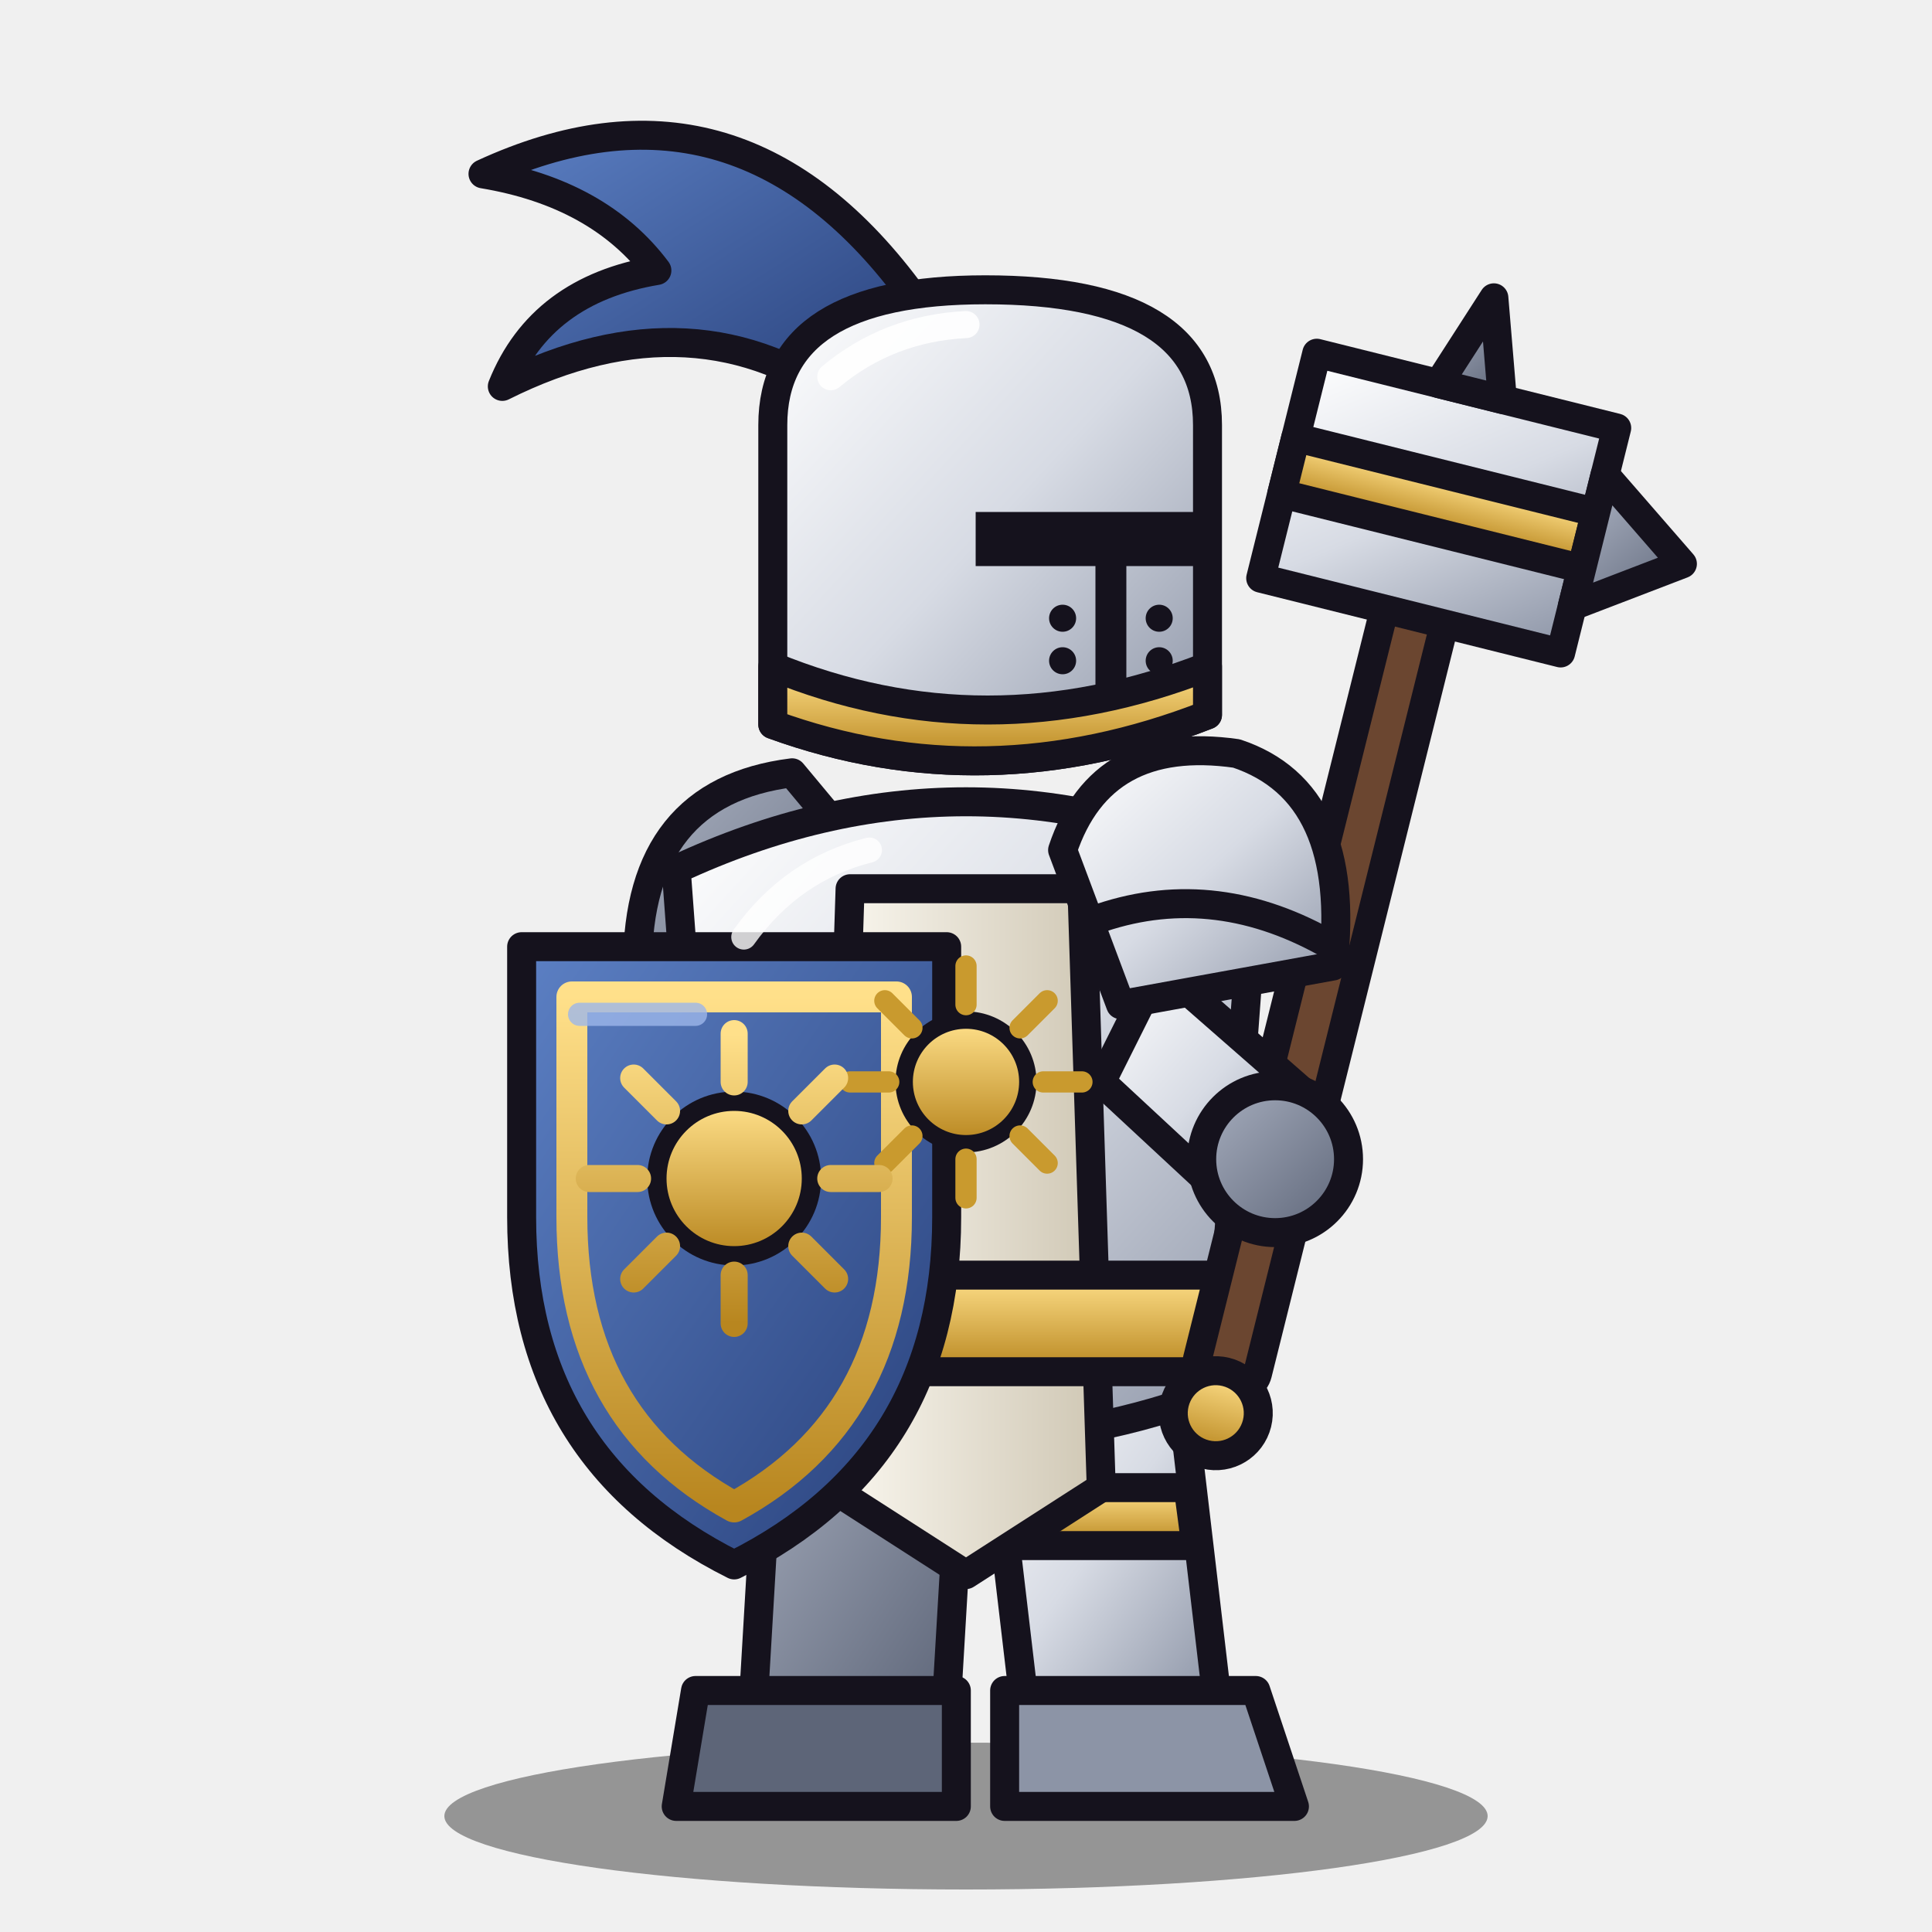
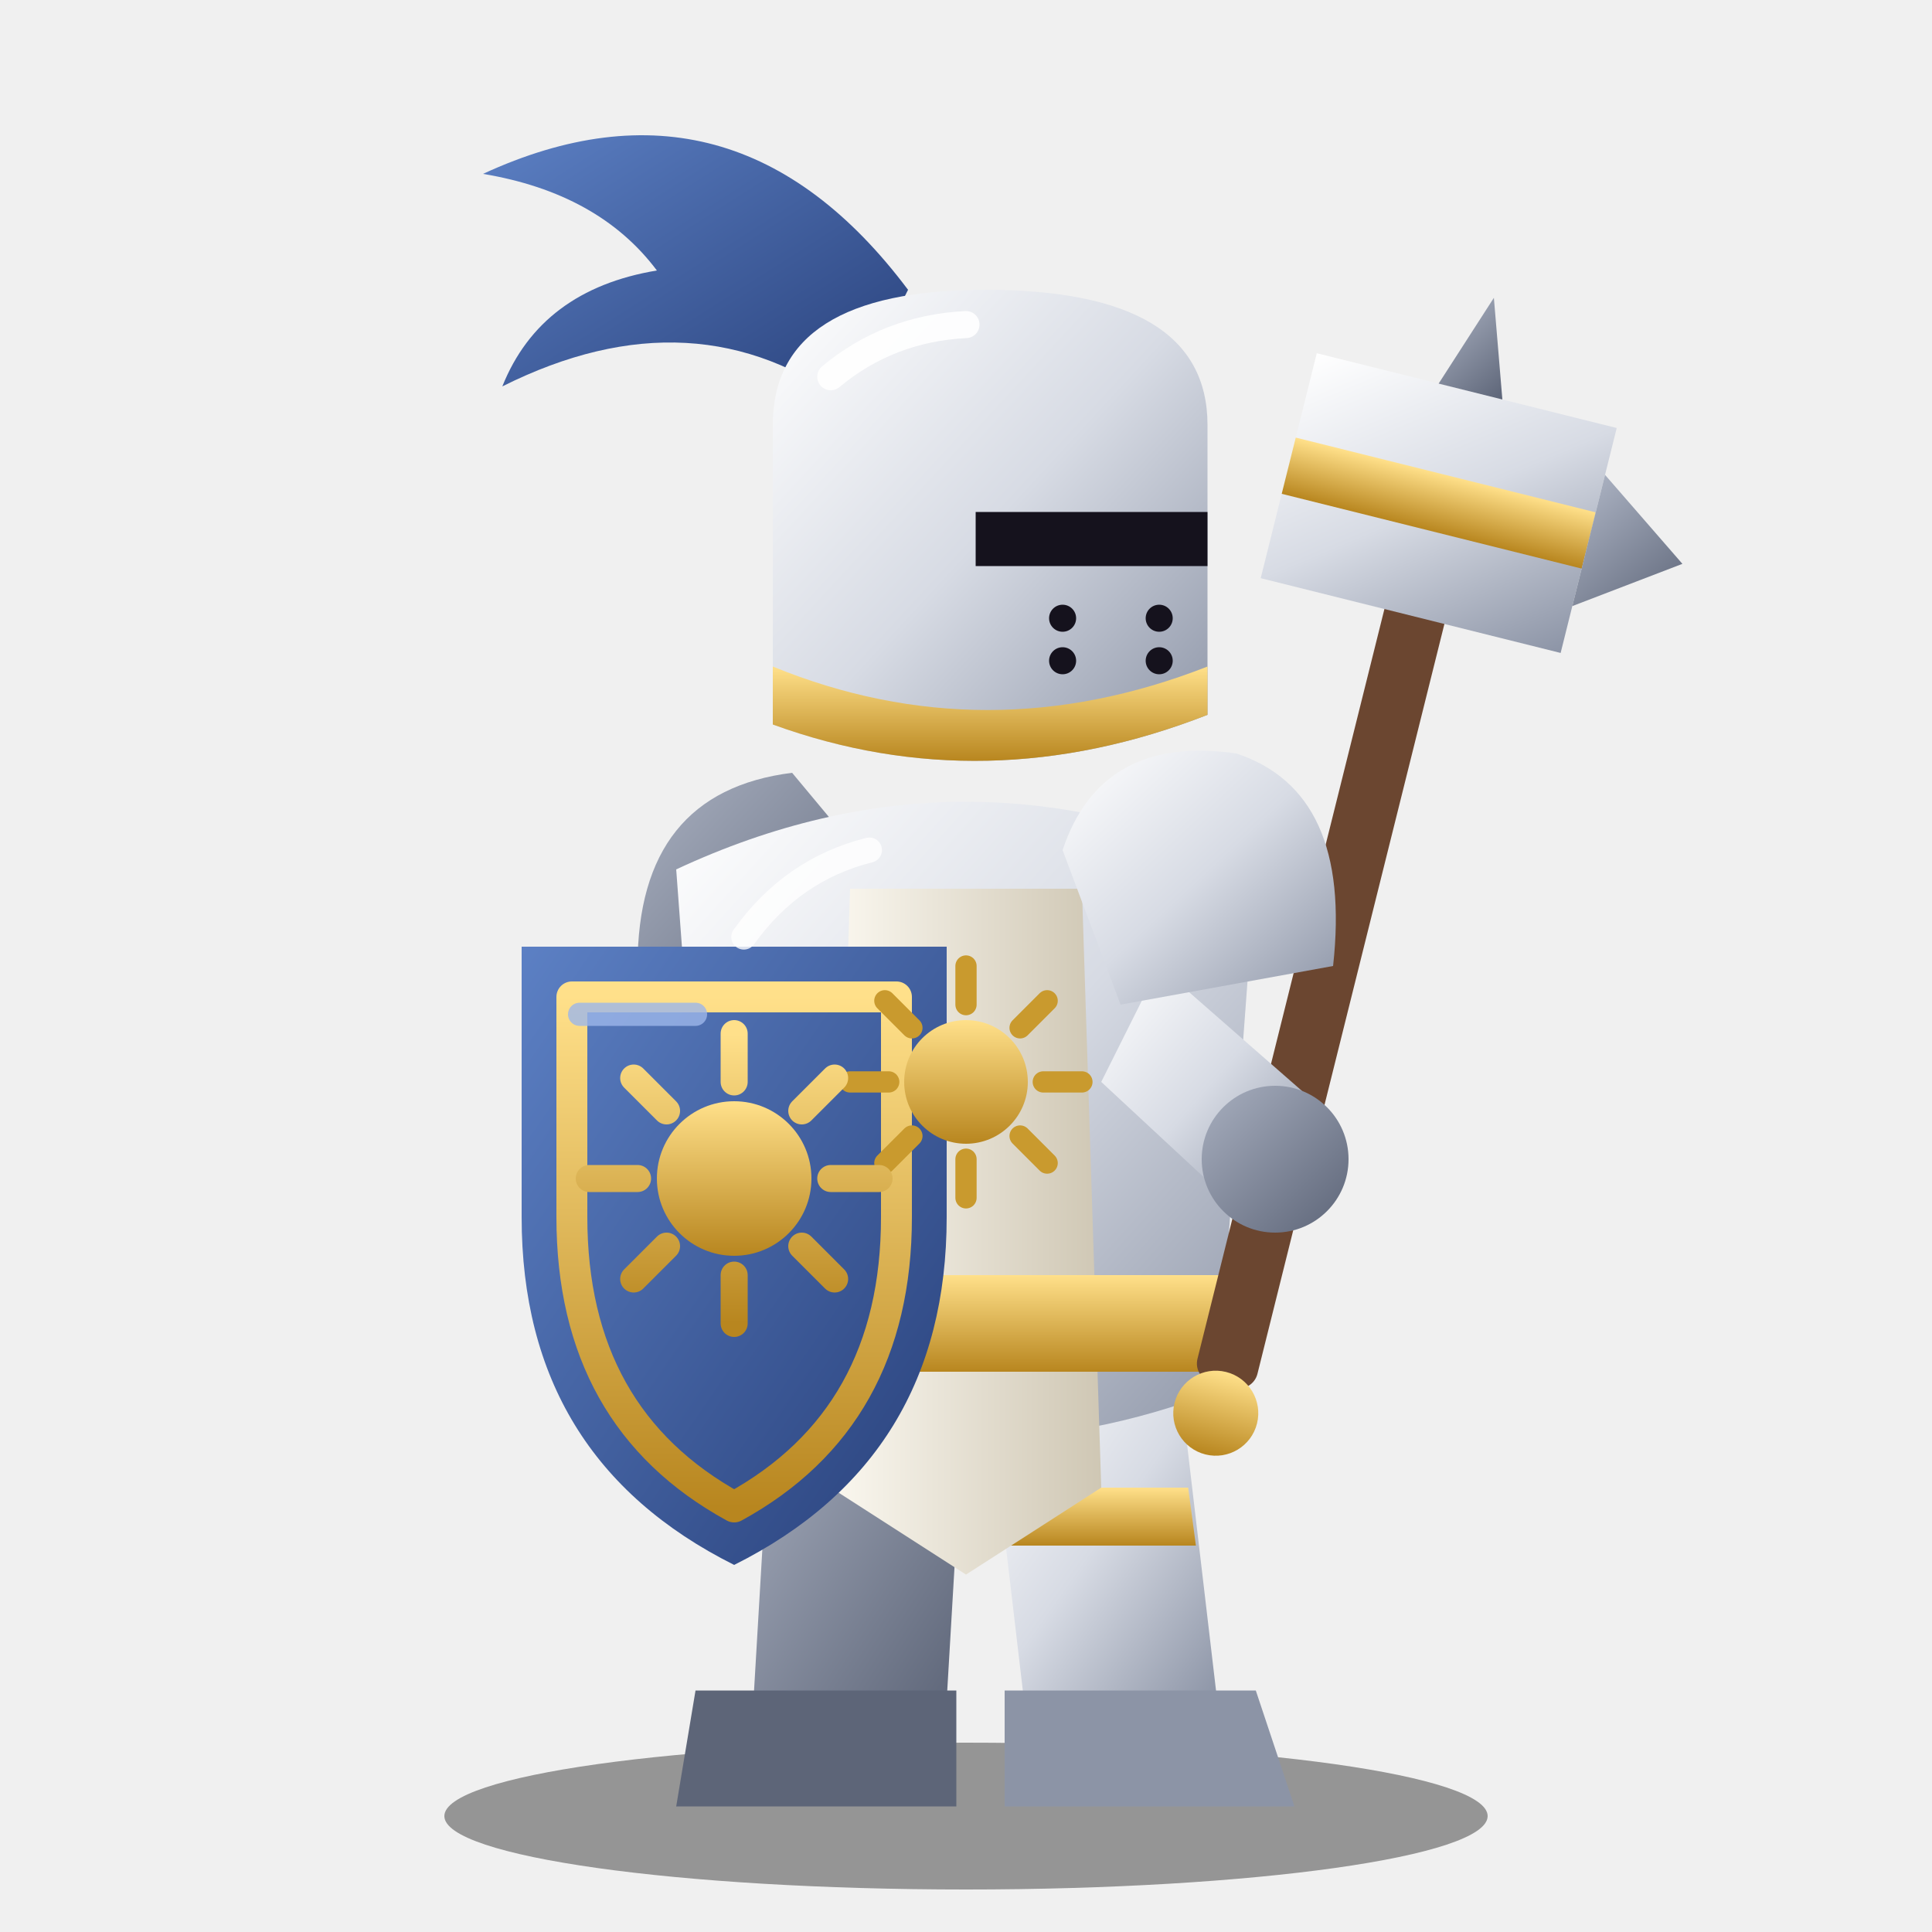
<svg xmlns="http://www.w3.org/2000/svg" viewBox="0 0 100 100" width="512" height="512" data-hand="66,60">
  <defs>
    <linearGradient id="plate" x1="0" y1="0" x2="1" y2="1">
      <stop offset="0" stop-color="#ffffff" />
      <stop offset=".5" stop-color="#d7dbe4" />
      <stop offset="1" stop-color="#8c94a6" />
    </linearGradient>
    <linearGradient id="plateD" x1="0" y1="0" x2="1" y2="1">
      <stop offset="0" stop-color="#a8afbf" />
      <stop offset="1" stop-color="#5d6578" />
    </linearGradient>
    <linearGradient id="gold" x1="0" y1="0" x2="0" y2="1">
      <stop offset="0" stop-color="#ffe08a" />
      <stop offset="1" stop-color="#b8861f" />
    </linearGradient>
    <linearGradient id="blue" x1="0" y1="0" x2="1" y2="1">
      <stop offset="0" stop-color="#5c80c4" />
      <stop offset="1" stop-color="#28407a" />
    </linearGradient>
    <linearGradient id="cloth" x1="0" y1="0" x2="1" y2="0">
      <stop offset="0" stop-color="#fbf8f0" />
      <stop offset="1" stop-color="#cfc7b4" />
    </linearGradient>
  </defs>
  <ellipse cx="50" cy="94" rx="27" ry="3.8" fill="#000" opacity=".38" />
-   <g stroke="#15121d" stroke-width="1.5" stroke-linejoin="round" stroke-linecap="round">
+   <g stroke="none" stroke-width="1.5" stroke-linejoin="round" stroke-linecap="round">
    <path d="M47 15 Q38 3 25 9 Q31 10 34 14 Q28 15 26 20 Q36 15 44 21 Z" fill="url(#blue)" />
    <path d="M33 50 Q33 41 41 40 L46 46 L38 54 Z" fill="url(#plateD)" />
    <path d="M40 71 h10 l-1 17 h-10 z" fill="url(#plateD)" />
    <path d="M36 87.5 h13.5 v6 h-14.5 z" fill="#5d6578" />
    <path d="M51 71 h10 l2 17 h-10 z" fill="url(#plate)" />
    <path d="M52 87.5 h13 l2 6 h-15 z" fill="#8c94a6" />
    <path d="M51 77 h10.5 l.4 3 h-10.9 z" fill="url(#gold)" />
    <path d="M35 45 Q50 38 65 45 L63 72 Q50 77 37 72 Z" fill="url(#plate)" />
    <path d="M44 46 h12 l1 31 l-7 4.5 l-7 -4.5 z" fill="url(#cloth)" />
    <rect x="36" y="66" width="28" height="5" rx="1" fill="url(#gold)" />
    <path d="M40 22 Q40 15 51 15 Q62.5 15 62.5 22 L62.5 37 Q51 41.5 40 37.5 Z" fill="url(#plate)" />
    <path d="M40 34.5 Q51 39 62.5 34.5 L62.5 37 Q51 41.5 40 37.5 Z" fill="url(#gold)" />
    <g transform="rotate(14 66 60)">
      <rect class="wpn" x="64.6" y="25" width="3.2" height="47" rx="1" fill="#6b4630" />
      <path class="wpn" d="M58 19 h16 v12 h-16 z" fill="url(#plate)" />
      <rect class="wpn" x="58" y="23.5" width="16" height="3" fill="url(#gold)" />
      <path class="wpn" d="M74 21.5 l5 3.5 l-5 3.5 z" fill="url(#plateD)" />
      <path class="wpn" d="M64.5 19 l1.7 -5 l1.7 5 z" fill="url(#plateD)" />
      <circle class="wpn" cx="66.2" cy="73.5" r="2.2" fill="url(#gold)" />
    </g>
    <path d="M60 50 L68 57 L64 62.5 L57 56 Z" fill="url(#plate)" />
    <circle cx="66" cy="60" r="3.8" fill="url(#plateD)" />
    <path d="M55 44 Q57 38 64 39 Q70 41 69 50 L58 52 Z" fill="url(#plate)" />
    <path d="M57 47.5 Q63 45.5 69 49" fill="none" />
    <path d="M27 49 h22 v14 q0 12.5 -11 18 q-11 -5.5 -11 -18 z" fill="url(#blue)" />
    <path d="M29.6 51.6 h16.8 v11.4 q0 10.4 -8.4 15 q-8.4 -4.6 -8.4 -15 z" fill="none" stroke="url(#gold)" stroke-width="1.6" />
  </g>
  <path d="M50.5 26.5 h12 v2.8 h-12 z" fill="#15121d" />
-   <path d="M57.5 29.3 v6.5" stroke="#15121d" stroke-width="1.6" stroke-linecap="round" />
+   <path d="M57.5 29.3 v6.5" stroke="none" stroke-width="1.6" stroke-linecap="round" />
  <g fill="#15121d">
    <circle cx="60" cy="32" r=".7" />
    <circle cx="60" cy="34.2" r=".7" />
    <circle cx="55" cy="32" r=".7" />
    <circle cx="55" cy="34.2" r=".7" />
  </g>
  <path d="M43 19.5 Q46 17 50 16.8" stroke="#fff" stroke-width="1.4" fill="none" stroke-linecap="round" opacity=".9" />
  <path d="M51 15.5 v10.5" stroke="url(#gold)" stroke-width="2.2" />
-   <circle cx="50" cy="56" r="3.2" fill="url(#gold)" stroke="#15121d" stroke-width=".9" />
+   <circle cx="50" cy="56" r="3.2" fill="url(#gold)" stroke="none" stroke-width=".9" />
  <path d="M50 50 v2 M50 60 v2 M44 56 h2 M54 56 h2 M45.8 51.8 l1.4 1.4 M52.8 58.8 l1.4 1.4 M45.8 60.2 l1.4 -1.4 M52.8 53.2 l1.4 -1.4" stroke="#c99a2e" stroke-width="1.1" stroke-linecap="round" />
  <path d="M38.5 48.5 Q41 45 45 44" stroke="#fff" stroke-width="1.3" fill="none" opacity=".8" stroke-linecap="round" />
-   <circle cx="38" cy="61" r="4" fill="url(#gold)" stroke="#15121d" stroke-width="1" />
+   <circle cx="38" cy="61" r="4" fill="url(#gold)" stroke="none" stroke-width="1" />
  <path d="M38 53.5 v2.5 M38 66 v2.5 M30.5 61 h2.5 M43 61 h2.5 M32.8 55.8 l1.7 1.7 M41.5 64.5 l1.7 1.7 M32.8 66.2 l1.7 -1.7 M41.5 57.5 l1.7 -1.7" stroke="url(#gold)" stroke-width="1.4" stroke-linecap="round" />
  <path d="M30 52.5 h6" stroke="#9cb6ea" stroke-width="1.2" stroke-linecap="round" opacity=".8" />
</svg>
